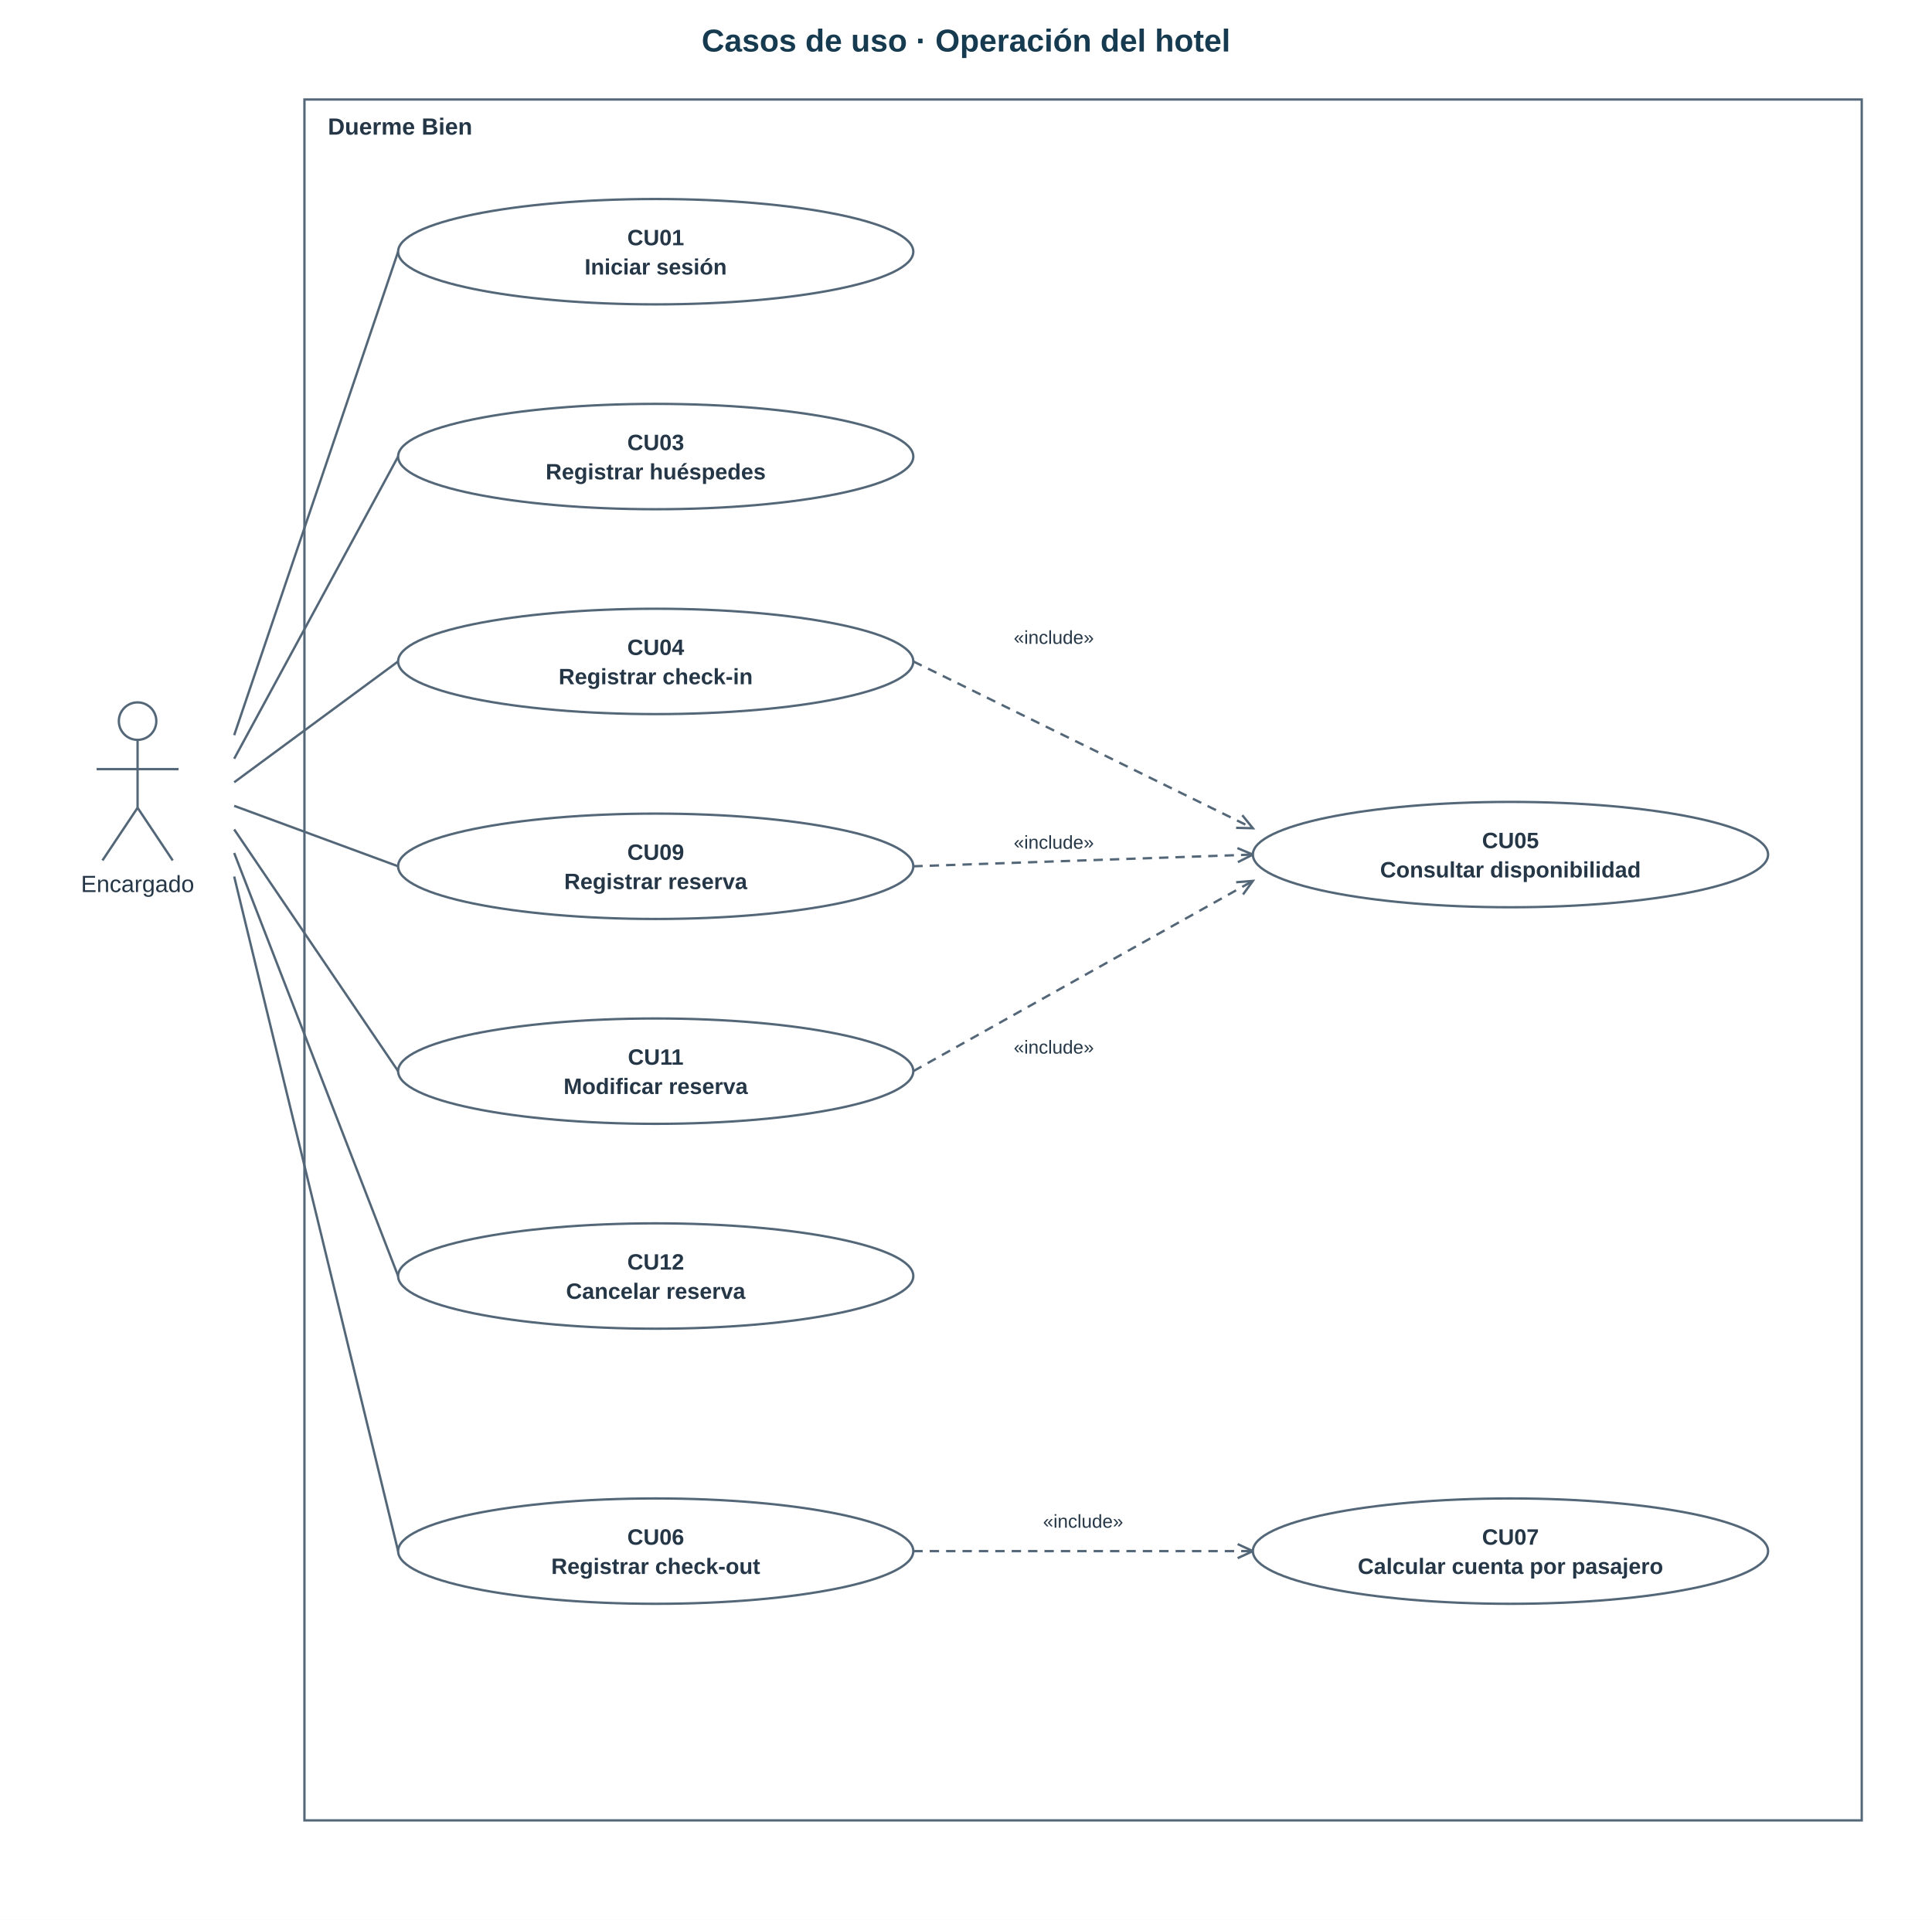
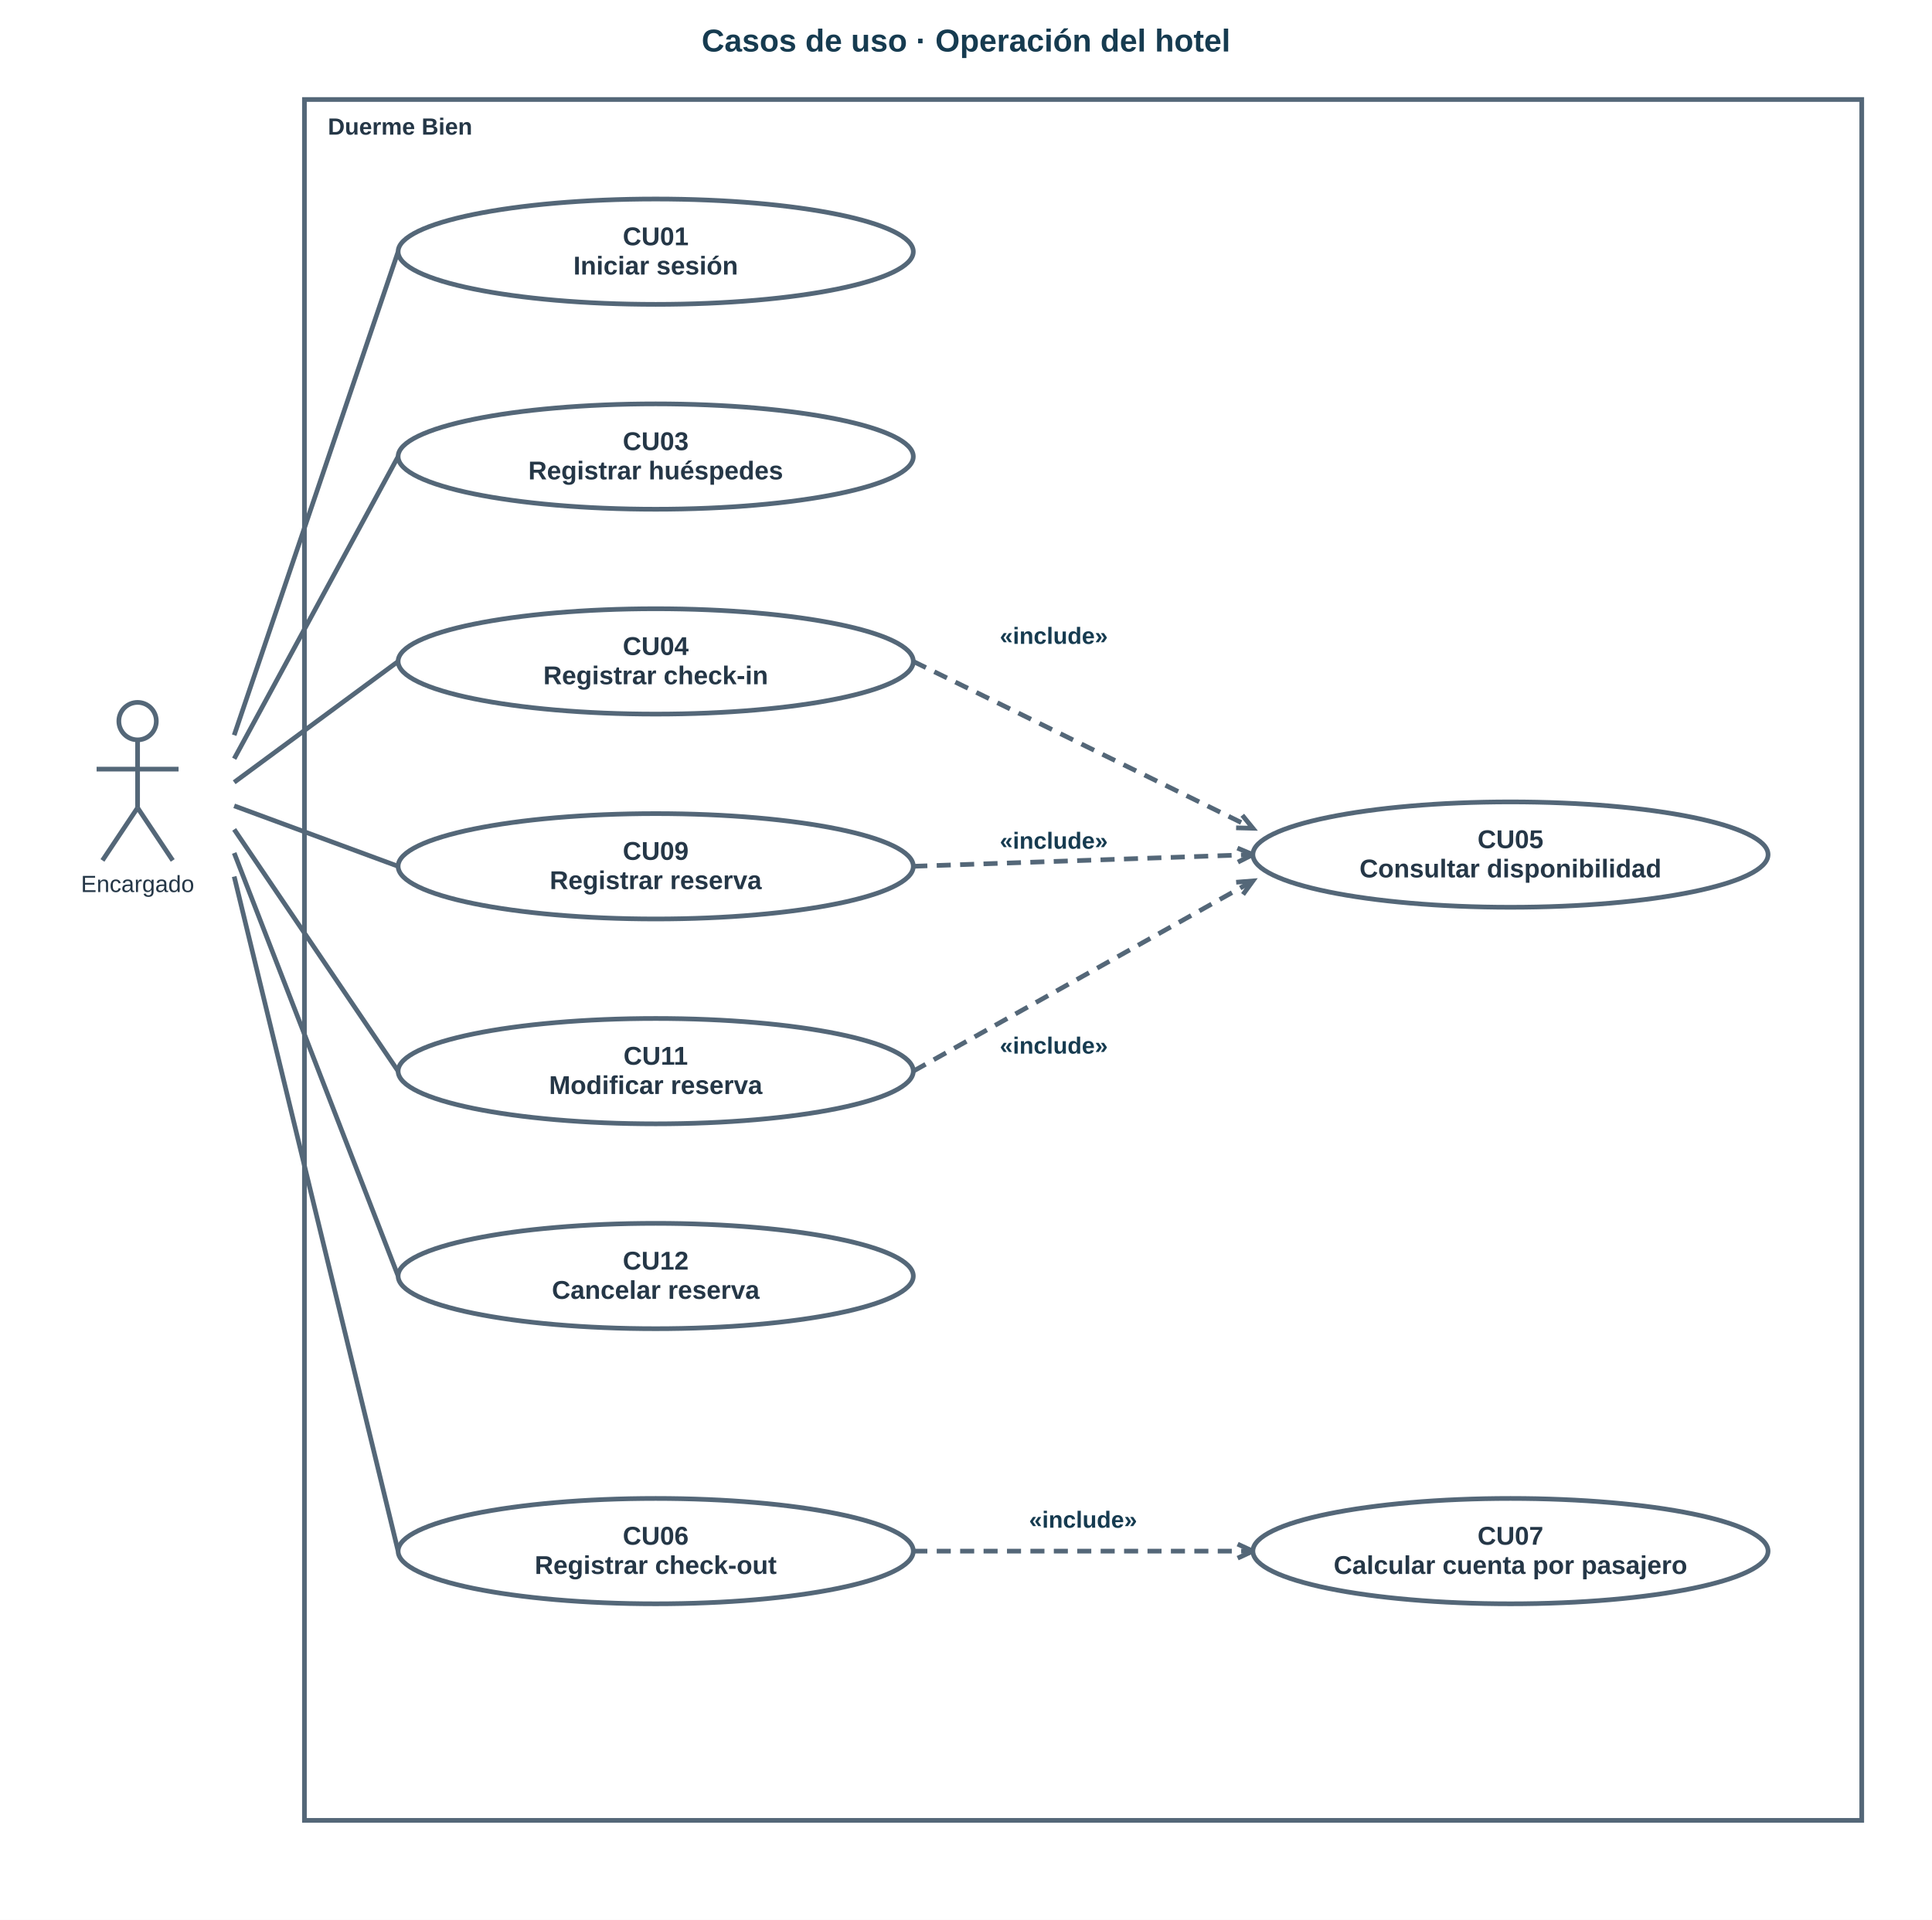
<svg xmlns="http://www.w3.org/2000/svg" width="1650" height="1640" viewBox="0 0 1650 1640">
  <rect width="100%" height="100%" fill="white" />
  <g font-family="Arial,sans-serif">
    <text x="825.0" y="44" font-size="27" text-anchor="middle" fill="#163b50" font-weight="bold">Casos de uso · Operación del hotel</text>
-     <path d="M260,85 L1590,85 L1590,1555 L260,1555 Z" fill="#ffffff" stroke="#546778" stroke-width="2" />
+     <path d="M260,85 L1590,85 L1590,1555 L260,1555 Z" fill="#ffffff" stroke="#546778" stroke-width="4" />
    <text x="280" y="115" font-size="20" text-anchor="start" fill="#253747" font-weight="bold">Duerme Bien</text>
-     <path d="M200,628.0 L340,215.0" fill="none" stroke="#546778" stroke-width="2" />
-     <path d="M200,648.125 L340,390.0" fill="none" stroke="#546778" stroke-width="2" />
-     <path d="M200,668.25 L340,565.0" fill="none" stroke="#546778" stroke-width="2" />
-     <path d="M200,688.375 L340,740.0" fill="none" stroke="#546778" stroke-width="2" />
-     <path d="M200,708.5 L340,915.0" fill="none" stroke="#546778" stroke-width="2" />
-     <path d="M200,728.625 L340,1090.0" fill="none" stroke="#546778" stroke-width="2" />
-     <path d="M200,748.75 L340,1325.0" fill="none" stroke="#546778" stroke-width="2" />
-     <path d="M780,565.0 L1070,707.5" fill="none" stroke="#546778" stroke-width="2" stroke-dasharray="8 6" />
-     <path d="M1055.686,707.152 L1070,707.5 L1060.979,696.382" fill="none" stroke="#546778" stroke-width="2" />
-     <text x="900" y="550" font-size="16" text-anchor="middle" fill="#253747" font-weight="normal">«include»</text>
-     <path d="M780,740.0 L1070,730.0" fill="none" stroke="#546778" stroke-width="2" stroke-dasharray="8 6" />
-     <path d="M1057.214,736.444 L1070,730.0 L1056.801,724.452" fill="none" stroke="#546778" stroke-width="2" />
-     <text x="900" y="725" font-size="16" text-anchor="middle" fill="#253747" font-weight="normal">«include»</text>
-     <path d="M780,915.0 L1070,752.5" fill="none" stroke="#546778" stroke-width="2" stroke-dasharray="8 6" />
-     <path d="M1061.592,764.089 L1070,752.5 L1055.726,753.621" fill="none" stroke="#546778" stroke-width="2" />
-     <text x="900" y="900" font-size="16" text-anchor="middle" fill="#253747" font-weight="normal">«include»</text>
-     <path d="M780,1325.0 L1070,1325.0" fill="none" stroke="#546778" stroke-width="2" stroke-dasharray="8 6" />
-     <path d="M1057.0,1331.0 L1070,1325.0 L1057.0,1319.0" fill="none" stroke="#546778" stroke-width="2" />
-     <text x="925" y="1305" font-size="16" text-anchor="middle" fill="#253747" font-weight="normal">«include»</text>
-     <ellipse cx="117.5" cy="616.0" rx="16.0" ry="16.0" fill="#ffffff" stroke="#546778" stroke-width="2" />
-     <path d="M117.5,632 L117.5,690" fill="none" stroke="#546778" stroke-width="2" />
-     <path d="M82.5,657 L152.5,657" fill="none" stroke="#546778" stroke-width="2" />
-     <path d="M117.5,690 L87.5,735" fill="none" stroke="#546778" stroke-width="2" />
-     <path d="M117.5,690 L147.5,735" fill="none" stroke="#546778" stroke-width="2" />
+     <path d="M200,628.0 L340,215.0" fill="none" stroke="#546778" stroke-width="4" />
+     <path d="M200,648.125 L340,390.0" fill="none" stroke="#546778" stroke-width="4" />
+     <path d="M200,668.25 L340,565.0" fill="none" stroke="#546778" stroke-width="4" />
+     <path d="M200,688.375 L340,740.0" fill="none" stroke="#546778" stroke-width="4" />
+     <path d="M200,708.5 L340,915.0" fill="none" stroke="#546778" stroke-width="4" />
+     <path d="M200,728.625 L340,1090.0" fill="none" stroke="#546778" stroke-width="4" />
+     <path d="M200,748.75 L340,1325.0" fill="none" stroke="#546778" stroke-width="4" />
+     <path d="M780,565.0 L1070,707.5" fill="none" stroke="#546778" stroke-width="4" stroke-dasharray="12 8" />
+     <path d="M1055.686,707.152 L1070,707.5 L1060.979,696.382" fill="none" stroke="#546778" stroke-width="4" />
+     <text x="900" y="550" font-size="20" text-anchor="middle" fill="#163b50" font-weight="bold">«include»</text>
+     <path d="M780,740.0 L1070,730.0" fill="none" stroke="#546778" stroke-width="4" stroke-dasharray="12 8" />
+     <path d="M1057.214,736.444 L1070,730.0 L1056.801,724.452" fill="none" stroke="#546778" stroke-width="4" />
+     <text x="900" y="725" font-size="20" text-anchor="middle" fill="#163b50" font-weight="bold">«include»</text>
+     <path d="M780,915.0 L1070,752.5" fill="none" stroke="#546778" stroke-width="4" stroke-dasharray="12 8" />
+     <path d="M1061.592,764.089 L1070,752.5 L1055.726,753.621" fill="none" stroke="#546778" stroke-width="4" />
+     <text x="900" y="900" font-size="20" text-anchor="middle" fill="#163b50" font-weight="bold">«include»</text>
+     <path d="M780,1325.0 L1070,1325.0" fill="none" stroke="#546778" stroke-width="4" stroke-dasharray="12 8" />
+     <path d="M1057.0,1331.0 L1070,1325.0 L1057.0,1319.0" fill="none" stroke="#546778" stroke-width="4" />
+     <text x="925" y="1305" font-size="20" text-anchor="middle" fill="#163b50" font-weight="bold">«include»</text>
+     <ellipse cx="117.5" cy="616.0" rx="16.0" ry="16.0" fill="#ffffff" stroke="#546778" stroke-width="4" />
+     <path d="M117.5,632 L117.5,690" fill="none" stroke="#546778" stroke-width="4" />
+     <path d="M82.5,657 L152.5,657" fill="none" stroke="#546778" stroke-width="4" />
+     <path d="M117.5,690 L87.5,735" fill="none" stroke="#546778" stroke-width="4" />
+     <path d="M117.5,690 L147.5,735" fill="none" stroke="#546778" stroke-width="4" />
    <text x="117.5" y="762" font-size="20" text-anchor="middle" fill="#253747" font-weight="normal">Encargado</text>
-     <ellipse cx="560.0" cy="215.0" rx="220.0" ry="45.0" fill="#ffffff" stroke="#546778" stroke-width="2" />
-     <text x="560.0" y="209.5" font-size="19" text-anchor="middle" fill="#253747" font-weight="bold">CU01</text>
-     <text x="560.0" y="234.5" font-size="19" text-anchor="middle" fill="#253747" font-weight="bold">Iniciar sesión</text>
-     <ellipse cx="560.0" cy="390.0" rx="220.0" ry="45.0" fill="#ffffff" stroke="#546778" stroke-width="2" />
-     <text x="560.0" y="384.5" font-size="19" text-anchor="middle" fill="#253747" font-weight="bold">CU03</text>
-     <text x="560.0" y="409.5" font-size="19" text-anchor="middle" fill="#253747" font-weight="bold">Registrar huéspedes</text>
-     <ellipse cx="560.0" cy="565.0" rx="220.0" ry="45.0" fill="#ffffff" stroke="#546778" stroke-width="2" />
-     <text x="560.0" y="559.5" font-size="19" text-anchor="middle" fill="#253747" font-weight="bold">CU04</text>
-     <text x="560.0" y="584.5" font-size="19" text-anchor="middle" fill="#253747" font-weight="bold">Registrar check-in</text>
-     <ellipse cx="560.0" cy="740.0" rx="220.0" ry="45.0" fill="#ffffff" stroke="#546778" stroke-width="2" />
-     <text x="560.0" y="734.5" font-size="19" text-anchor="middle" fill="#253747" font-weight="bold">CU09</text>
-     <text x="560.0" y="759.5" font-size="19" text-anchor="middle" fill="#253747" font-weight="bold">Registrar reserva</text>
-     <ellipse cx="560.0" cy="915.0" rx="220.0" ry="45.0" fill="#ffffff" stroke="#546778" stroke-width="2" />
-     <text x="560.0" y="909.5" font-size="19" text-anchor="middle" fill="#253747" font-weight="bold">CU11</text>
-     <text x="560.0" y="934.5" font-size="19" text-anchor="middle" fill="#253747" font-weight="bold">Modificar reserva</text>
-     <ellipse cx="560.0" cy="1090.0" rx="220.0" ry="45.0" fill="#ffffff" stroke="#546778" stroke-width="2" />
-     <text x="560.0" y="1084.5" font-size="19" text-anchor="middle" fill="#253747" font-weight="bold">CU12</text>
-     <text x="560.0" y="1109.5" font-size="19" text-anchor="middle" fill="#253747" font-weight="bold">Cancelar reserva</text>
-     <ellipse cx="560.0" cy="1325.0" rx="220.0" ry="45.0" fill="#ffffff" stroke="#546778" stroke-width="2" />
-     <text x="560.0" y="1319.5" font-size="19" text-anchor="middle" fill="#253747" font-weight="bold">CU06</text>
-     <text x="560.0" y="1344.5" font-size="19" text-anchor="middle" fill="#253747" font-weight="bold">Registrar check-out</text>
-     <ellipse cx="1290.0" cy="730.0" rx="220.0" ry="45.0" fill="#ffffff" stroke="#546778" stroke-width="2" />
-     <text x="1290.0" y="724.5" font-size="19" text-anchor="middle" fill="#253747" font-weight="bold">CU05</text>
-     <text x="1290.0" y="749.5" font-size="19" text-anchor="middle" fill="#253747" font-weight="bold">Consultar disponibilidad</text>
-     <ellipse cx="1290.0" cy="1325.0" rx="220.0" ry="45.0" fill="#ffffff" stroke="#546778" stroke-width="2" />
-     <text x="1290.0" y="1319.5" font-size="19" text-anchor="middle" fill="#253747" font-weight="bold">CU07</text>
-     <text x="1290.0" y="1344.5" font-size="19" text-anchor="middle" fill="#253747" font-weight="bold">Calcular cuenta por pasajero</text>
+     <ellipse cx="560.0" cy="215.0" rx="220.0" ry="45.0" fill="#ffffff" stroke="#546778" stroke-width="4" />
+     <text x="560.0" y="209.5" font-size="22" text-anchor="middle" fill="#253747" font-weight="bold">CU01</text>
+     <text x="560.0" y="234.5" font-size="22" text-anchor="middle" fill="#253747" font-weight="bold">Iniciar sesión</text>
+     <ellipse cx="560.0" cy="390.0" rx="220.0" ry="45.0" fill="#ffffff" stroke="#546778" stroke-width="4" />
+     <text x="560.0" y="384.5" font-size="22" text-anchor="middle" fill="#253747" font-weight="bold">CU03</text>
+     <text x="560.0" y="409.5" font-size="22" text-anchor="middle" fill="#253747" font-weight="bold">Registrar huéspedes</text>
+     <ellipse cx="560.0" cy="565.0" rx="220.0" ry="45.0" fill="#ffffff" stroke="#546778" stroke-width="4" />
+     <text x="560.0" y="559.5" font-size="22" text-anchor="middle" fill="#253747" font-weight="bold">CU04</text>
+     <text x="560.0" y="584.5" font-size="22" text-anchor="middle" fill="#253747" font-weight="bold">Registrar check-in</text>
+     <ellipse cx="560.0" cy="740.0" rx="220.0" ry="45.0" fill="#ffffff" stroke="#546778" stroke-width="4" />
+     <text x="560.0" y="734.5" font-size="22" text-anchor="middle" fill="#253747" font-weight="bold">CU09</text>
+     <text x="560.0" y="759.5" font-size="22" text-anchor="middle" fill="#253747" font-weight="bold">Registrar reserva</text>
+     <ellipse cx="560.0" cy="915.0" rx="220.0" ry="45.0" fill="#ffffff" stroke="#546778" stroke-width="4" />
+     <text x="560.0" y="909.5" font-size="22" text-anchor="middle" fill="#253747" font-weight="bold">CU11</text>
+     <text x="560.0" y="934.5" font-size="22" text-anchor="middle" fill="#253747" font-weight="bold">Modificar reserva</text>
+     <ellipse cx="560.0" cy="1090.0" rx="220.0" ry="45.0" fill="#ffffff" stroke="#546778" stroke-width="4" />
+     <text x="560.0" y="1084.5" font-size="22" text-anchor="middle" fill="#253747" font-weight="bold">CU12</text>
+     <text x="560.0" y="1109.5" font-size="22" text-anchor="middle" fill="#253747" font-weight="bold">Cancelar reserva</text>
+     <ellipse cx="560.0" cy="1325.0" rx="220.0" ry="45.0" fill="#ffffff" stroke="#546778" stroke-width="4" />
+     <text x="560.0" y="1319.5" font-size="22" text-anchor="middle" fill="#253747" font-weight="bold">CU06</text>
+     <text x="560.0" y="1344.5" font-size="22" text-anchor="middle" fill="#253747" font-weight="bold">Registrar check-out</text>
+     <ellipse cx="1290.0" cy="730.0" rx="220.0" ry="45.0" fill="#ffffff" stroke="#546778" stroke-width="4" />
+     <text x="1290.0" y="724.5" font-size="22" text-anchor="middle" fill="#253747" font-weight="bold">CU05</text>
+     <text x="1290.0" y="749.5" font-size="22" text-anchor="middle" fill="#253747" font-weight="bold">Consultar disponibilidad</text>
+     <ellipse cx="1290.0" cy="1325.0" rx="220.0" ry="45.0" fill="#ffffff" stroke="#546778" stroke-width="4" />
+     <text x="1290.0" y="1319.5" font-size="22" text-anchor="middle" fill="#253747" font-weight="bold">CU07</text>
+     <text x="1290.0" y="1344.5" font-size="22" text-anchor="middle" fill="#253747" font-weight="bold">Calcular cuenta por pasajero</text>
  </g>
</svg>
